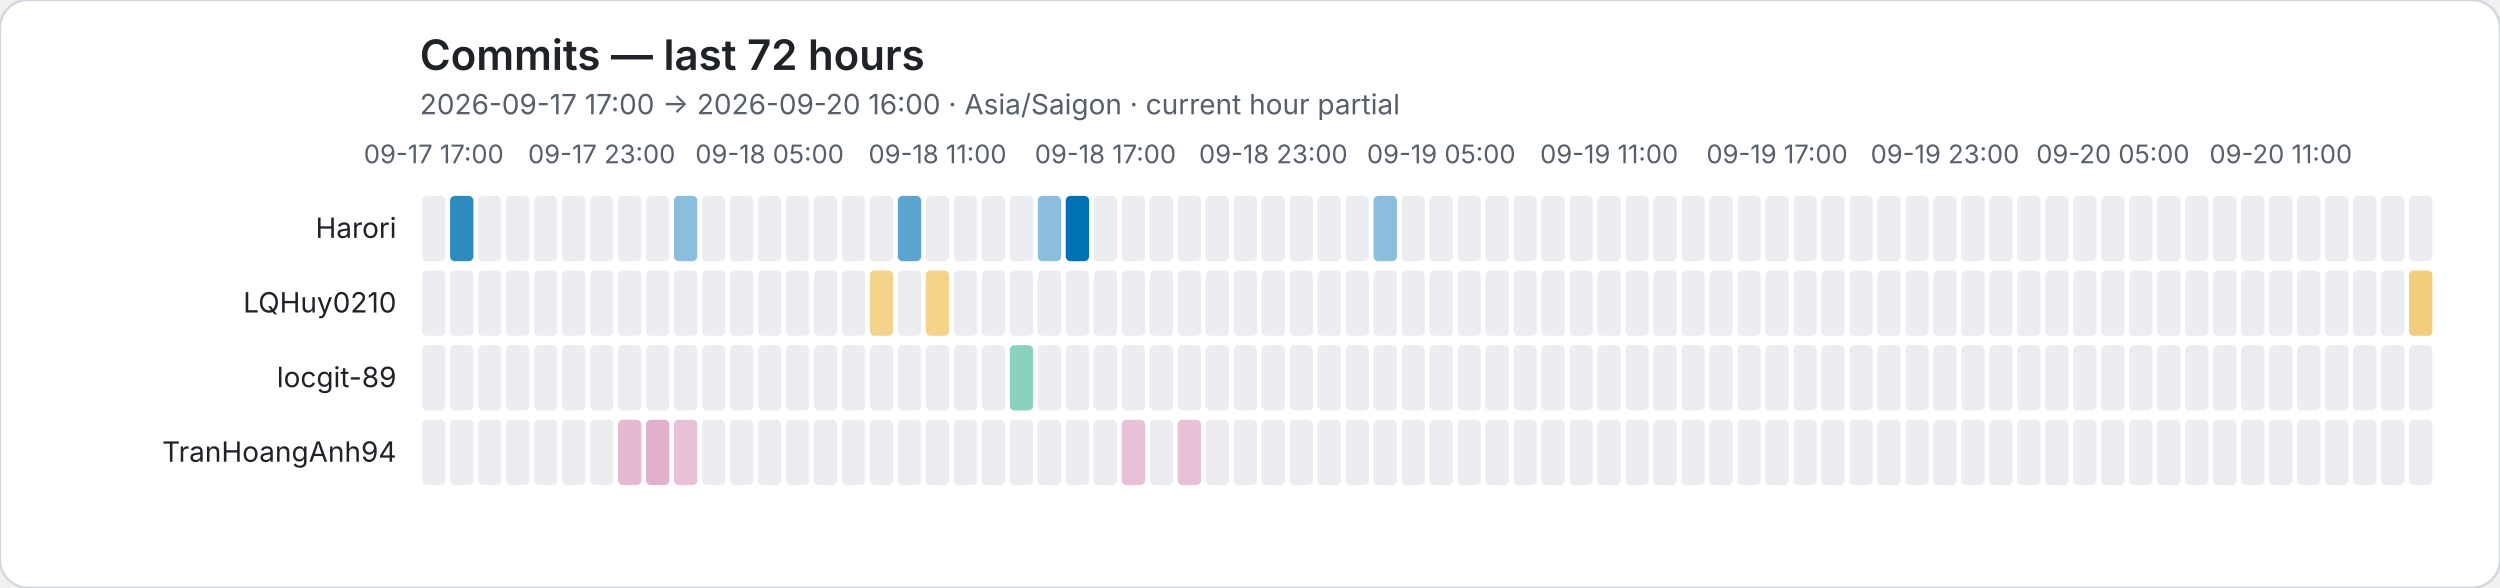
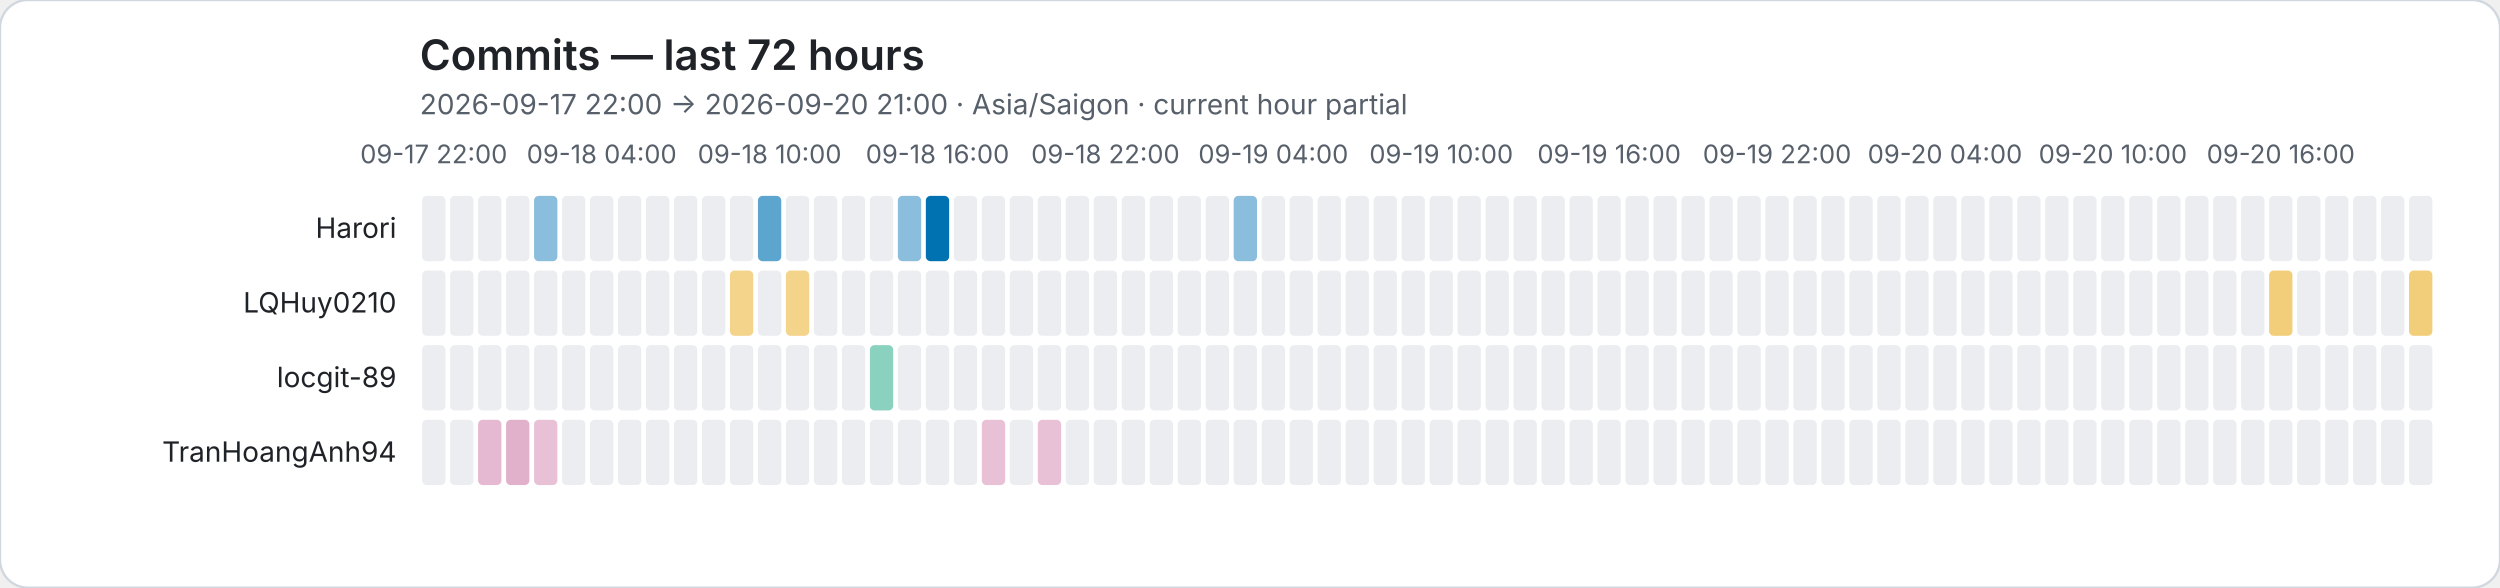
<svg xmlns="http://www.w3.org/2000/svg" role="img" viewBox="0 0 1072 252">
  <rect width="1072" height="252" rx="12" fill="#ffffff" stroke="#d0d7de" />
  <style>text{font-family:system-ui,-apple-system,BlinkMacSystemFont,"Segoe UI",sans-serif}.axis{fill:#57606a;font-size:11px}.heading{fill:#1f2328;font-size:18px;font-weight:600}.subheading{fill:#57606a;font-size:12px}.name{fill:#1f2328;font-size:12px}</style>
  <text class="heading" x="180" y="30">Commits — last 72 hours</text>
-   <text class="subheading" x="180" y="49">2026-09-17 17:00 → 2026-09-20 16:00 · Asia/Saigon · current hour partial</text>
-   <text class="axis" x="186" y="70" text-anchor="middle">09-17 17:00</text>
-   <text class="axis" x="258" y="70" text-anchor="middle">09-17 23:00</text>
-   <text class="axis" x="330" y="70" text-anchor="middle">09-18 05:00</text>
-   <text class="axis" x="402" y="70" text-anchor="middle">09-18 11:00</text>
-   <text class="axis" x="474" y="70" text-anchor="middle">09-18 17:00</text>
-   <text class="axis" x="546" y="70" text-anchor="middle">09-18 23:00</text>
-   <text class="axis" x="618" y="70" text-anchor="middle">09-19 05:00</text>
-   <text class="axis" x="690" y="70" text-anchor="middle">09-19 11:00</text>
-   <text class="axis" x="762" y="70" text-anchor="middle">09-19 17:00</text>
-   <text class="axis" x="834" y="70" text-anchor="middle">09-19 23:00</text>
-   <text class="axis" x="906" y="70" text-anchor="middle">09-20 05:00</text>
-   <text class="axis" x="978" y="70" text-anchor="middle">09-20 11:00</text>
+   <text class="subheading" x="180" y="49">2026-09-17 22:00 → 2026-09-20 21:00 · Asia/Saigon · current hour partial</text>
+   <text class="axis" x="186" y="70" text-anchor="middle">09-17 22:00</text>
+   <text class="axis" x="258" y="70" text-anchor="middle">09-18 04:00</text>
+   <text class="axis" x="330" y="70" text-anchor="middle">09-18 10:00</text>
+   <text class="axis" x="402" y="70" text-anchor="middle">09-18 16:00</text>
+   <text class="axis" x="474" y="70" text-anchor="middle">09-18 22:00</text>
+   <text class="axis" x="546" y="70" text-anchor="middle">09-19 04:00</text>
+   <text class="axis" x="618" y="70" text-anchor="middle">09-19 10:00</text>
+   <text class="axis" x="690" y="70" text-anchor="middle">09-19 16:00</text>
+   <text class="axis" x="762" y="70" text-anchor="middle">09-19 22:00</text>
+   <text class="axis" x="834" y="70" text-anchor="middle">09-20 04:00</text>
+   <text class="axis" x="906" y="70" text-anchor="middle">09-20 10:00</text>
+   <text class="axis" x="978" y="70" text-anchor="middle">09-20 16:00</text>
  <text class="name" x="170" y="102" text-anchor="end">Harori</text>
  <rect data-hour="0" x="181" y="84" width="10" height="28" rx="2" fill="#ebedf0" />
-   <rect data-hour="1" x="193" y="84" width="10" height="28" rx="2" fill="rgba(0, 114, 178, 0.82)" />
+   <rect data-hour="1" x="193" y="84" width="10" height="28" rx="2" fill="#ebedf0" />
  <rect data-hour="2" x="205" y="84" width="10" height="28" rx="2" fill="#ebedf0" />
  <rect data-hour="3" x="217" y="84" width="10" height="28" rx="2" fill="#ebedf0" />
-   <rect data-hour="4" x="229" y="84" width="10" height="28" rx="2" fill="#ebedf0" />
+   <rect data-hour="4" x="229" y="84" width="10" height="28" rx="2" fill="rgba(0, 114, 178, 0.46)" />
  <rect data-hour="5" x="241" y="84" width="10" height="28" rx="2" fill="#ebedf0" />
  <rect data-hour="6" x="253" y="84" width="10" height="28" rx="2" fill="#ebedf0" />
  <rect data-hour="7" x="265" y="84" width="10" height="28" rx="2" fill="#ebedf0" />
  <rect data-hour="8" x="277" y="84" width="10" height="28" rx="2" fill="#ebedf0" />
-   <rect data-hour="9" x="289" y="84" width="10" height="28" rx="2" fill="rgba(0, 114, 178, 0.46)" />
+   <rect data-hour="9" x="289" y="84" width="10" height="28" rx="2" fill="#ebedf0" />
  <rect data-hour="10" x="301" y="84" width="10" height="28" rx="2" fill="#ebedf0" />
  <rect data-hour="11" x="313" y="84" width="10" height="28" rx="2" fill="#ebedf0" />
-   <rect data-hour="12" x="325" y="84" width="10" height="28" rx="2" fill="#ebedf0" />
+   <rect data-hour="12" x="325" y="84" width="10" height="28" rx="2" fill="rgba(0, 114, 178, 0.64)" />
  <rect data-hour="13" x="337" y="84" width="10" height="28" rx="2" fill="#ebedf0" />
  <rect data-hour="14" x="349" y="84" width="10" height="28" rx="2" fill="#ebedf0" />
  <rect data-hour="15" x="361" y="84" width="10" height="28" rx="2" fill="#ebedf0" />
  <rect data-hour="16" x="373" y="84" width="10" height="28" rx="2" fill="#ebedf0" />
-   <rect data-hour="17" x="385" y="84" width="10" height="28" rx="2" fill="rgba(0, 114, 178, 0.64)" />
-   <rect data-hour="18" x="397" y="84" width="10" height="28" rx="2" fill="#ebedf0" />
+   <rect data-hour="17" x="385" y="84" width="10" height="28" rx="2" fill="rgba(0, 114, 178, 0.46)" />
+   <rect data-hour="18" x="397" y="84" width="10" height="28" rx="2" fill="rgba(0, 114, 178, 1.00)" />
  <rect data-hour="19" x="409" y="84" width="10" height="28" rx="2" fill="#ebedf0" />
  <rect data-hour="20" x="421" y="84" width="10" height="28" rx="2" fill="#ebedf0" />
  <rect data-hour="21" x="433" y="84" width="10" height="28" rx="2" fill="#ebedf0" />
-   <rect data-hour="22" x="445" y="84" width="10" height="28" rx="2" fill="rgba(0, 114, 178, 0.46)" />
-   <rect data-hour="23" x="457" y="84" width="10" height="28" rx="2" fill="rgba(0, 114, 178, 1.00)" />
+   <rect data-hour="22" x="445" y="84" width="10" height="28" rx="2" fill="#ebedf0" />
+   <rect data-hour="23" x="457" y="84" width="10" height="28" rx="2" fill="#ebedf0" />
  <rect data-hour="24" x="469" y="84" width="10" height="28" rx="2" fill="#ebedf0" />
  <rect data-hour="25" x="481" y="84" width="10" height="28" rx="2" fill="#ebedf0" />
  <rect data-hour="26" x="493" y="84" width="10" height="28" rx="2" fill="#ebedf0" />
  <rect data-hour="27" x="505" y="84" width="10" height="28" rx="2" fill="#ebedf0" />
  <rect data-hour="28" x="517" y="84" width="10" height="28" rx="2" fill="#ebedf0" />
-   <rect data-hour="29" x="529" y="84" width="10" height="28" rx="2" fill="#ebedf0" />
+   <rect data-hour="29" x="529" y="84" width="10" height="28" rx="2" fill="rgba(0, 114, 178, 0.46)" />
  <rect data-hour="30" x="541" y="84" width="10" height="28" rx="2" fill="#ebedf0" />
  <rect data-hour="31" x="553" y="84" width="10" height="28" rx="2" fill="#ebedf0" />
  <rect data-hour="32" x="565" y="84" width="10" height="28" rx="2" fill="#ebedf0" />
  <rect data-hour="33" x="577" y="84" width="10" height="28" rx="2" fill="#ebedf0" />
-   <rect data-hour="34" x="589" y="84" width="10" height="28" rx="2" fill="rgba(0, 114, 178, 0.46)" />
+   <rect data-hour="34" x="589" y="84" width="10" height="28" rx="2" fill="#ebedf0" />
  <rect data-hour="35" x="601" y="84" width="10" height="28" rx="2" fill="#ebedf0" />
  <rect data-hour="36" x="613" y="84" width="10" height="28" rx="2" fill="#ebedf0" />
  <rect data-hour="37" x="625" y="84" width="10" height="28" rx="2" fill="#ebedf0" />
  <rect data-hour="38" x="637" y="84" width="10" height="28" rx="2" fill="#ebedf0" />
  <rect data-hour="39" x="649" y="84" width="10" height="28" rx="2" fill="#ebedf0" />
  <rect data-hour="40" x="661" y="84" width="10" height="28" rx="2" fill="#ebedf0" />
  <rect data-hour="41" x="673" y="84" width="10" height="28" rx="2" fill="#ebedf0" />
  <rect data-hour="42" x="685" y="84" width="10" height="28" rx="2" fill="#ebedf0" />
  <rect data-hour="43" x="697" y="84" width="10" height="28" rx="2" fill="#ebedf0" />
  <rect data-hour="44" x="709" y="84" width="10" height="28" rx="2" fill="#ebedf0" />
  <rect data-hour="45" x="721" y="84" width="10" height="28" rx="2" fill="#ebedf0" />
  <rect data-hour="46" x="733" y="84" width="10" height="28" rx="2" fill="#ebedf0" />
  <rect data-hour="47" x="745" y="84" width="10" height="28" rx="2" fill="#ebedf0" />
  <rect data-hour="48" x="757" y="84" width="10" height="28" rx="2" fill="#ebedf0" />
  <rect data-hour="49" x="769" y="84" width="10" height="28" rx="2" fill="#ebedf0" />
  <rect data-hour="50" x="781" y="84" width="10" height="28" rx="2" fill="#ebedf0" />
  <rect data-hour="51" x="793" y="84" width="10" height="28" rx="2" fill="#ebedf0" />
  <rect data-hour="52" x="805" y="84" width="10" height="28" rx="2" fill="#ebedf0" />
  <rect data-hour="53" x="817" y="84" width="10" height="28" rx="2" fill="#ebedf0" />
  <rect data-hour="54" x="829" y="84" width="10" height="28" rx="2" fill="#ebedf0" />
  <rect data-hour="55" x="841" y="84" width="10" height="28" rx="2" fill="#ebedf0" />
  <rect data-hour="56" x="853" y="84" width="10" height="28" rx="2" fill="#ebedf0" />
  <rect data-hour="57" x="865" y="84" width="10" height="28" rx="2" fill="#ebedf0" />
  <rect data-hour="58" x="877" y="84" width="10" height="28" rx="2" fill="#ebedf0" />
  <rect data-hour="59" x="889" y="84" width="10" height="28" rx="2" fill="#ebedf0" />
  <rect data-hour="60" x="901" y="84" width="10" height="28" rx="2" fill="#ebedf0" />
  <rect data-hour="61" x="913" y="84" width="10" height="28" rx="2" fill="#ebedf0" />
  <rect data-hour="62" x="925" y="84" width="10" height="28" rx="2" fill="#ebedf0" />
  <rect data-hour="63" x="937" y="84" width="10" height="28" rx="2" fill="#ebedf0" />
  <rect data-hour="64" x="949" y="84" width="10" height="28" rx="2" fill="#ebedf0" />
  <rect data-hour="65" x="961" y="84" width="10" height="28" rx="2" fill="#ebedf0" />
  <rect data-hour="66" x="973" y="84" width="10" height="28" rx="2" fill="#ebedf0" />
  <rect data-hour="67" x="985" y="84" width="10" height="28" rx="2" fill="#ebedf0" />
  <rect data-hour="68" x="997" y="84" width="10" height="28" rx="2" fill="#ebedf0" />
  <rect data-hour="69" x="1009" y="84" width="10" height="28" rx="2" fill="#ebedf0" />
  <rect data-hour="70" x="1021" y="84" width="10" height="28" rx="2" fill="#ebedf0" />
  <rect data-hour="71" x="1033" y="84" width="10" height="28" rx="2" fill="#ebedf0" />
  <text class="name" x="170" y="134" text-anchor="end">LQHuy0210</text>
  <rect data-hour="0" x="181" y="116" width="10" height="28" rx="2" fill="#ebedf0" />
  <rect data-hour="1" x="193" y="116" width="10" height="28" rx="2" fill="#ebedf0" />
  <rect data-hour="2" x="205" y="116" width="10" height="28" rx="2" fill="#ebedf0" />
  <rect data-hour="3" x="217" y="116" width="10" height="28" rx="2" fill="#ebedf0" />
  <rect data-hour="4" x="229" y="116" width="10" height="28" rx="2" fill="#ebedf0" />
  <rect data-hour="5" x="241" y="116" width="10" height="28" rx="2" fill="#ebedf0" />
  <rect data-hour="6" x="253" y="116" width="10" height="28" rx="2" fill="#ebedf0" />
  <rect data-hour="7" x="265" y="116" width="10" height="28" rx="2" fill="#ebedf0" />
  <rect data-hour="8" x="277" y="116" width="10" height="28" rx="2" fill="#ebedf0" />
  <rect data-hour="9" x="289" y="116" width="10" height="28" rx="2" fill="#ebedf0" />
  <rect data-hour="10" x="301" y="116" width="10" height="28" rx="2" fill="#ebedf0" />
-   <rect data-hour="11" x="313" y="116" width="10" height="28" rx="2" fill="#ebedf0" />
+   <rect data-hour="11" x="313" y="116" width="10" height="28" rx="2" fill="rgba(230, 159, 0, 0.46)" />
  <rect data-hour="12" x="325" y="116" width="10" height="28" rx="2" fill="#ebedf0" />
-   <rect data-hour="13" x="337" y="116" width="10" height="28" rx="2" fill="#ebedf0" />
+   <rect data-hour="13" x="337" y="116" width="10" height="28" rx="2" fill="rgba(230, 159, 0, 0.46)" />
  <rect data-hour="14" x="349" y="116" width="10" height="28" rx="2" fill="#ebedf0" />
  <rect data-hour="15" x="361" y="116" width="10" height="28" rx="2" fill="#ebedf0" />
-   <rect data-hour="16" x="373" y="116" width="10" height="28" rx="2" fill="rgba(230, 159, 0, 0.46)" />
+   <rect data-hour="16" x="373" y="116" width="10" height="28" rx="2" fill="#ebedf0" />
  <rect data-hour="17" x="385" y="116" width="10" height="28" rx="2" fill="#ebedf0" />
-   <rect data-hour="18" x="397" y="116" width="10" height="28" rx="2" fill="rgba(230, 159, 0, 0.46)" />
+   <rect data-hour="18" x="397" y="116" width="10" height="28" rx="2" fill="#ebedf0" />
  <rect data-hour="19" x="409" y="116" width="10" height="28" rx="2" fill="#ebedf0" />
  <rect data-hour="20" x="421" y="116" width="10" height="28" rx="2" fill="#ebedf0" />
  <rect data-hour="21" x="433" y="116" width="10" height="28" rx="2" fill="#ebedf0" />
  <rect data-hour="22" x="445" y="116" width="10" height="28" rx="2" fill="#ebedf0" />
  <rect data-hour="23" x="457" y="116" width="10" height="28" rx="2" fill="#ebedf0" />
  <rect data-hour="24" x="469" y="116" width="10" height="28" rx="2" fill="#ebedf0" />
  <rect data-hour="25" x="481" y="116" width="10" height="28" rx="2" fill="#ebedf0" />
  <rect data-hour="26" x="493" y="116" width="10" height="28" rx="2" fill="#ebedf0" />
  <rect data-hour="27" x="505" y="116" width="10" height="28" rx="2" fill="#ebedf0" />
  <rect data-hour="28" x="517" y="116" width="10" height="28" rx="2" fill="#ebedf0" />
  <rect data-hour="29" x="529" y="116" width="10" height="28" rx="2" fill="#ebedf0" />
  <rect data-hour="30" x="541" y="116" width="10" height="28" rx="2" fill="#ebedf0" />
  <rect data-hour="31" x="553" y="116" width="10" height="28" rx="2" fill="#ebedf0" />
  <rect data-hour="32" x="565" y="116" width="10" height="28" rx="2" fill="#ebedf0" />
  <rect data-hour="33" x="577" y="116" width="10" height="28" rx="2" fill="#ebedf0" />
  <rect data-hour="34" x="589" y="116" width="10" height="28" rx="2" fill="#ebedf0" />
  <rect data-hour="35" x="601" y="116" width="10" height="28" rx="2" fill="#ebedf0" />
  <rect data-hour="36" x="613" y="116" width="10" height="28" rx="2" fill="#ebedf0" />
  <rect data-hour="37" x="625" y="116" width="10" height="28" rx="2" fill="#ebedf0" />
  <rect data-hour="38" x="637" y="116" width="10" height="28" rx="2" fill="#ebedf0" />
  <rect data-hour="39" x="649" y="116" width="10" height="28" rx="2" fill="#ebedf0" />
  <rect data-hour="40" x="661" y="116" width="10" height="28" rx="2" fill="#ebedf0" />
  <rect data-hour="41" x="673" y="116" width="10" height="28" rx="2" fill="#ebedf0" />
  <rect data-hour="42" x="685" y="116" width="10" height="28" rx="2" fill="#ebedf0" />
  <rect data-hour="43" x="697" y="116" width="10" height="28" rx="2" fill="#ebedf0" />
  <rect data-hour="44" x="709" y="116" width="10" height="28" rx="2" fill="#ebedf0" />
  <rect data-hour="45" x="721" y="116" width="10" height="28" rx="2" fill="#ebedf0" />
  <rect data-hour="46" x="733" y="116" width="10" height="28" rx="2" fill="#ebedf0" />
  <rect data-hour="47" x="745" y="116" width="10" height="28" rx="2" fill="#ebedf0" />
  <rect data-hour="48" x="757" y="116" width="10" height="28" rx="2" fill="#ebedf0" />
  <rect data-hour="49" x="769" y="116" width="10" height="28" rx="2" fill="#ebedf0" />
  <rect data-hour="50" x="781" y="116" width="10" height="28" rx="2" fill="#ebedf0" />
  <rect data-hour="51" x="793" y="116" width="10" height="28" rx="2" fill="#ebedf0" />
  <rect data-hour="52" x="805" y="116" width="10" height="28" rx="2" fill="#ebedf0" />
  <rect data-hour="53" x="817" y="116" width="10" height="28" rx="2" fill="#ebedf0" />
  <rect data-hour="54" x="829" y="116" width="10" height="28" rx="2" fill="#ebedf0" />
  <rect data-hour="55" x="841" y="116" width="10" height="28" rx="2" fill="#ebedf0" />
  <rect data-hour="56" x="853" y="116" width="10" height="28" rx="2" fill="#ebedf0" />
  <rect data-hour="57" x="865" y="116" width="10" height="28" rx="2" fill="#ebedf0" />
  <rect data-hour="58" x="877" y="116" width="10" height="28" rx="2" fill="#ebedf0" />
  <rect data-hour="59" x="889" y="116" width="10" height="28" rx="2" fill="#ebedf0" />
  <rect data-hour="60" x="901" y="116" width="10" height="28" rx="2" fill="#ebedf0" />
  <rect data-hour="61" x="913" y="116" width="10" height="28" rx="2" fill="#ebedf0" />
  <rect data-hour="62" x="925" y="116" width="10" height="28" rx="2" fill="#ebedf0" />
  <rect data-hour="63" x="937" y="116" width="10" height="28" rx="2" fill="#ebedf0" />
  <rect data-hour="64" x="949" y="116" width="10" height="28" rx="2" fill="#ebedf0" />
  <rect data-hour="65" x="961" y="116" width="10" height="28" rx="2" fill="#ebedf0" />
-   <rect data-hour="66" x="973" y="116" width="10" height="28" rx="2" fill="#ebedf0" />
+   <rect data-hour="66" x="973" y="116" width="10" height="28" rx="2" fill="rgba(230, 159, 0, 0.52)" />
  <rect data-hour="67" x="985" y="116" width="10" height="28" rx="2" fill="#ebedf0" />
  <rect data-hour="68" x="997" y="116" width="10" height="28" rx="2" fill="#ebedf0" />
  <rect data-hour="69" x="1009" y="116" width="10" height="28" rx="2" fill="#ebedf0" />
  <rect data-hour="70" x="1021" y="116" width="10" height="28" rx="2" fill="#ebedf0" />
  <rect data-hour="71" x="1033" y="116" width="10" height="28" rx="2" fill="rgba(230, 159, 0, 0.52)" />
  <text class="name" x="170" y="166" text-anchor="end">locgit-89</text>
  <rect data-hour="0" x="181" y="148" width="10" height="28" rx="2" fill="#ebedf0" />
  <rect data-hour="1" x="193" y="148" width="10" height="28" rx="2" fill="#ebedf0" />
  <rect data-hour="2" x="205" y="148" width="10" height="28" rx="2" fill="#ebedf0" />
  <rect data-hour="3" x="217" y="148" width="10" height="28" rx="2" fill="#ebedf0" />
  <rect data-hour="4" x="229" y="148" width="10" height="28" rx="2" fill="#ebedf0" />
  <rect data-hour="5" x="241" y="148" width="10" height="28" rx="2" fill="#ebedf0" />
  <rect data-hour="6" x="253" y="148" width="10" height="28" rx="2" fill="#ebedf0" />
  <rect data-hour="7" x="265" y="148" width="10" height="28" rx="2" fill="#ebedf0" />
  <rect data-hour="8" x="277" y="148" width="10" height="28" rx="2" fill="#ebedf0" />
  <rect data-hour="9" x="289" y="148" width="10" height="28" rx="2" fill="#ebedf0" />
  <rect data-hour="10" x="301" y="148" width="10" height="28" rx="2" fill="#ebedf0" />
  <rect data-hour="11" x="313" y="148" width="10" height="28" rx="2" fill="#ebedf0" />
  <rect data-hour="12" x="325" y="148" width="10" height="28" rx="2" fill="#ebedf0" />
  <rect data-hour="13" x="337" y="148" width="10" height="28" rx="2" fill="#ebedf0" />
  <rect data-hour="14" x="349" y="148" width="10" height="28" rx="2" fill="#ebedf0" />
  <rect data-hour="15" x="361" y="148" width="10" height="28" rx="2" fill="#ebedf0" />
-   <rect data-hour="16" x="373" y="148" width="10" height="28" rx="2" fill="#ebedf0" />
+   <rect data-hour="16" x="373" y="148" width="10" height="28" rx="2" fill="rgba(0, 158, 115, 0.46)" />
  <rect data-hour="17" x="385" y="148" width="10" height="28" rx="2" fill="#ebedf0" />
  <rect data-hour="18" x="397" y="148" width="10" height="28" rx="2" fill="#ebedf0" />
  <rect data-hour="19" x="409" y="148" width="10" height="28" rx="2" fill="#ebedf0" />
  <rect data-hour="20" x="421" y="148" width="10" height="28" rx="2" fill="#ebedf0" />
-   <rect data-hour="21" x="433" y="148" width="10" height="28" rx="2" fill="rgba(0, 158, 115, 0.46)" />
+   <rect data-hour="21" x="433" y="148" width="10" height="28" rx="2" fill="#ebedf0" />
  <rect data-hour="22" x="445" y="148" width="10" height="28" rx="2" fill="#ebedf0" />
  <rect data-hour="23" x="457" y="148" width="10" height="28" rx="2" fill="#ebedf0" />
  <rect data-hour="24" x="469" y="148" width="10" height="28" rx="2" fill="#ebedf0" />
  <rect data-hour="25" x="481" y="148" width="10" height="28" rx="2" fill="#ebedf0" />
  <rect data-hour="26" x="493" y="148" width="10" height="28" rx="2" fill="#ebedf0" />
  <rect data-hour="27" x="505" y="148" width="10" height="28" rx="2" fill="#ebedf0" />
  <rect data-hour="28" x="517" y="148" width="10" height="28" rx="2" fill="#ebedf0" />
  <rect data-hour="29" x="529" y="148" width="10" height="28" rx="2" fill="#ebedf0" />
  <rect data-hour="30" x="541" y="148" width="10" height="28" rx="2" fill="#ebedf0" />
  <rect data-hour="31" x="553" y="148" width="10" height="28" rx="2" fill="#ebedf0" />
  <rect data-hour="32" x="565" y="148" width="10" height="28" rx="2" fill="#ebedf0" />
  <rect data-hour="33" x="577" y="148" width="10" height="28" rx="2" fill="#ebedf0" />
  <rect data-hour="34" x="589" y="148" width="10" height="28" rx="2" fill="#ebedf0" />
  <rect data-hour="35" x="601" y="148" width="10" height="28" rx="2" fill="#ebedf0" />
  <rect data-hour="36" x="613" y="148" width="10" height="28" rx="2" fill="#ebedf0" />
  <rect data-hour="37" x="625" y="148" width="10" height="28" rx="2" fill="#ebedf0" />
  <rect data-hour="38" x="637" y="148" width="10" height="28" rx="2" fill="#ebedf0" />
  <rect data-hour="39" x="649" y="148" width="10" height="28" rx="2" fill="#ebedf0" />
  <rect data-hour="40" x="661" y="148" width="10" height="28" rx="2" fill="#ebedf0" />
  <rect data-hour="41" x="673" y="148" width="10" height="28" rx="2" fill="#ebedf0" />
  <rect data-hour="42" x="685" y="148" width="10" height="28" rx="2" fill="#ebedf0" />
  <rect data-hour="43" x="697" y="148" width="10" height="28" rx="2" fill="#ebedf0" />
  <rect data-hour="44" x="709" y="148" width="10" height="28" rx="2" fill="#ebedf0" />
  <rect data-hour="45" x="721" y="148" width="10" height="28" rx="2" fill="#ebedf0" />
  <rect data-hour="46" x="733" y="148" width="10" height="28" rx="2" fill="#ebedf0" />
  <rect data-hour="47" x="745" y="148" width="10" height="28" rx="2" fill="#ebedf0" />
  <rect data-hour="48" x="757" y="148" width="10" height="28" rx="2" fill="#ebedf0" />
  <rect data-hour="49" x="769" y="148" width="10" height="28" rx="2" fill="#ebedf0" />
  <rect data-hour="50" x="781" y="148" width="10" height="28" rx="2" fill="#ebedf0" />
  <rect data-hour="51" x="793" y="148" width="10" height="28" rx="2" fill="#ebedf0" />
  <rect data-hour="52" x="805" y="148" width="10" height="28" rx="2" fill="#ebedf0" />
  <rect data-hour="53" x="817" y="148" width="10" height="28" rx="2" fill="#ebedf0" />
  <rect data-hour="54" x="829" y="148" width="10" height="28" rx="2" fill="#ebedf0" />
  <rect data-hour="55" x="841" y="148" width="10" height="28" rx="2" fill="#ebedf0" />
  <rect data-hour="56" x="853" y="148" width="10" height="28" rx="2" fill="#ebedf0" />
  <rect data-hour="57" x="865" y="148" width="10" height="28" rx="2" fill="#ebedf0" />
  <rect data-hour="58" x="877" y="148" width="10" height="28" rx="2" fill="#ebedf0" />
  <rect data-hour="59" x="889" y="148" width="10" height="28" rx="2" fill="#ebedf0" />
  <rect data-hour="60" x="901" y="148" width="10" height="28" rx="2" fill="#ebedf0" />
  <rect data-hour="61" x="913" y="148" width="10" height="28" rx="2" fill="#ebedf0" />
  <rect data-hour="62" x="925" y="148" width="10" height="28" rx="2" fill="#ebedf0" />
  <rect data-hour="63" x="937" y="148" width="10" height="28" rx="2" fill="#ebedf0" />
  <rect data-hour="64" x="949" y="148" width="10" height="28" rx="2" fill="#ebedf0" />
  <rect data-hour="65" x="961" y="148" width="10" height="28" rx="2" fill="#ebedf0" />
  <rect data-hour="66" x="973" y="148" width="10" height="28" rx="2" fill="#ebedf0" />
  <rect data-hour="67" x="985" y="148" width="10" height="28" rx="2" fill="#ebedf0" />
  <rect data-hour="68" x="997" y="148" width="10" height="28" rx="2" fill="#ebedf0" />
  <rect data-hour="69" x="1009" y="148" width="10" height="28" rx="2" fill="#ebedf0" />
  <rect data-hour="70" x="1021" y="148" width="10" height="28" rx="2" fill="#ebedf0" />
  <rect data-hour="71" x="1033" y="148" width="10" height="28" rx="2" fill="#ebedf0" />
  <text class="name" x="170" y="198" text-anchor="end">TranHoangAnh94</text>
  <rect data-hour="0" x="181" y="180" width="10" height="28" rx="2" fill="#ebedf0" />
  <rect data-hour="1" x="193" y="180" width="10" height="28" rx="2" fill="#ebedf0" />
-   <rect data-hour="2" x="205" y="180" width="10" height="28" rx="2" fill="#ebedf0" />
-   <rect data-hour="3" x="217" y="180" width="10" height="28" rx="2" fill="#ebedf0" />
-   <rect data-hour="4" x="229" y="180" width="10" height="28" rx="2" fill="#ebedf0" />
+   <rect data-hour="2" x="205" y="180" width="10" height="28" rx="2" fill="rgba(204, 121, 167, 0.52)" />
+   <rect data-hour="3" x="217" y="180" width="10" height="28" rx="2" fill="rgba(204, 121, 167, 0.58)" />
+   <rect data-hour="4" x="229" y="180" width="10" height="28" rx="2" fill="rgba(204, 121, 167, 0.46)" />
  <rect data-hour="5" x="241" y="180" width="10" height="28" rx="2" fill="#ebedf0" />
  <rect data-hour="6" x="253" y="180" width="10" height="28" rx="2" fill="#ebedf0" />
-   <rect data-hour="7" x="265" y="180" width="10" height="28" rx="2" fill="rgba(204, 121, 167, 0.52)" />
-   <rect data-hour="8" x="277" y="180" width="10" height="28" rx="2" fill="rgba(204, 121, 167, 0.58)" />
-   <rect data-hour="9" x="289" y="180" width="10" height="28" rx="2" fill="rgba(204, 121, 167, 0.46)" />
+   <rect data-hour="7" x="265" y="180" width="10" height="28" rx="2" fill="#ebedf0" />
+   <rect data-hour="8" x="277" y="180" width="10" height="28" rx="2" fill="#ebedf0" />
+   <rect data-hour="9" x="289" y="180" width="10" height="28" rx="2" fill="#ebedf0" />
  <rect data-hour="10" x="301" y="180" width="10" height="28" rx="2" fill="#ebedf0" />
  <rect data-hour="11" x="313" y="180" width="10" height="28" rx="2" fill="#ebedf0" />
  <rect data-hour="12" x="325" y="180" width="10" height="28" rx="2" fill="#ebedf0" />
  <rect data-hour="13" x="337" y="180" width="10" height="28" rx="2" fill="#ebedf0" />
  <rect data-hour="14" x="349" y="180" width="10" height="28" rx="2" fill="#ebedf0" />
  <rect data-hour="15" x="361" y="180" width="10" height="28" rx="2" fill="#ebedf0" />
  <rect data-hour="16" x="373" y="180" width="10" height="28" rx="2" fill="#ebedf0" />
  <rect data-hour="17" x="385" y="180" width="10" height="28" rx="2" fill="#ebedf0" />
  <rect data-hour="18" x="397" y="180" width="10" height="28" rx="2" fill="#ebedf0" />
  <rect data-hour="19" x="409" y="180" width="10" height="28" rx="2" fill="#ebedf0" />
-   <rect data-hour="20" x="421" y="180" width="10" height="28" rx="2" fill="#ebedf0" />
+   <rect data-hour="20" x="421" y="180" width="10" height="28" rx="2" fill="rgba(204, 121, 167, 0.46)" />
  <rect data-hour="21" x="433" y="180" width="10" height="28" rx="2" fill="#ebedf0" />
-   <rect data-hour="22" x="445" y="180" width="10" height="28" rx="2" fill="#ebedf0" />
+   <rect data-hour="22" x="445" y="180" width="10" height="28" rx="2" fill="rgba(204, 121, 167, 0.46)" />
  <rect data-hour="23" x="457" y="180" width="10" height="28" rx="2" fill="#ebedf0" />
  <rect data-hour="24" x="469" y="180" width="10" height="28" rx="2" fill="#ebedf0" />
-   <rect data-hour="25" x="481" y="180" width="10" height="28" rx="2" fill="rgba(204, 121, 167, 0.46)" />
+   <rect data-hour="25" x="481" y="180" width="10" height="28" rx="2" fill="#ebedf0" />
  <rect data-hour="26" x="493" y="180" width="10" height="28" rx="2" fill="#ebedf0" />
-   <rect data-hour="27" x="505" y="180" width="10" height="28" rx="2" fill="rgba(204, 121, 167, 0.46)" />
+   <rect data-hour="27" x="505" y="180" width="10" height="28" rx="2" fill="#ebedf0" />
  <rect data-hour="28" x="517" y="180" width="10" height="28" rx="2" fill="#ebedf0" />
  <rect data-hour="29" x="529" y="180" width="10" height="28" rx="2" fill="#ebedf0" />
  <rect data-hour="30" x="541" y="180" width="10" height="28" rx="2" fill="#ebedf0" />
  <rect data-hour="31" x="553" y="180" width="10" height="28" rx="2" fill="#ebedf0" />
  <rect data-hour="32" x="565" y="180" width="10" height="28" rx="2" fill="#ebedf0" />
  <rect data-hour="33" x="577" y="180" width="10" height="28" rx="2" fill="#ebedf0" />
  <rect data-hour="34" x="589" y="180" width="10" height="28" rx="2" fill="#ebedf0" />
  <rect data-hour="35" x="601" y="180" width="10" height="28" rx="2" fill="#ebedf0" />
  <rect data-hour="36" x="613" y="180" width="10" height="28" rx="2" fill="#ebedf0" />
  <rect data-hour="37" x="625" y="180" width="10" height="28" rx="2" fill="#ebedf0" />
  <rect data-hour="38" x="637" y="180" width="10" height="28" rx="2" fill="#ebedf0" />
  <rect data-hour="39" x="649" y="180" width="10" height="28" rx="2" fill="#ebedf0" />
  <rect data-hour="40" x="661" y="180" width="10" height="28" rx="2" fill="#ebedf0" />
  <rect data-hour="41" x="673" y="180" width="10" height="28" rx="2" fill="#ebedf0" />
  <rect data-hour="42" x="685" y="180" width="10" height="28" rx="2" fill="#ebedf0" />
  <rect data-hour="43" x="697" y="180" width="10" height="28" rx="2" fill="#ebedf0" />
  <rect data-hour="44" x="709" y="180" width="10" height="28" rx="2" fill="#ebedf0" />
  <rect data-hour="45" x="721" y="180" width="10" height="28" rx="2" fill="#ebedf0" />
  <rect data-hour="46" x="733" y="180" width="10" height="28" rx="2" fill="#ebedf0" />
  <rect data-hour="47" x="745" y="180" width="10" height="28" rx="2" fill="#ebedf0" />
  <rect data-hour="48" x="757" y="180" width="10" height="28" rx="2" fill="#ebedf0" />
  <rect data-hour="49" x="769" y="180" width="10" height="28" rx="2" fill="#ebedf0" />
  <rect data-hour="50" x="781" y="180" width="10" height="28" rx="2" fill="#ebedf0" />
  <rect data-hour="51" x="793" y="180" width="10" height="28" rx="2" fill="#ebedf0" />
  <rect data-hour="52" x="805" y="180" width="10" height="28" rx="2" fill="#ebedf0" />
  <rect data-hour="53" x="817" y="180" width="10" height="28" rx="2" fill="#ebedf0" />
  <rect data-hour="54" x="829" y="180" width="10" height="28" rx="2" fill="#ebedf0" />
  <rect data-hour="55" x="841" y="180" width="10" height="28" rx="2" fill="#ebedf0" />
  <rect data-hour="56" x="853" y="180" width="10" height="28" rx="2" fill="#ebedf0" />
  <rect data-hour="57" x="865" y="180" width="10" height="28" rx="2" fill="#ebedf0" />
  <rect data-hour="58" x="877" y="180" width="10" height="28" rx="2" fill="#ebedf0" />
  <rect data-hour="59" x="889" y="180" width="10" height="28" rx="2" fill="#ebedf0" />
  <rect data-hour="60" x="901" y="180" width="10" height="28" rx="2" fill="#ebedf0" />
  <rect data-hour="61" x="913" y="180" width="10" height="28" rx="2" fill="#ebedf0" />
  <rect data-hour="62" x="925" y="180" width="10" height="28" rx="2" fill="#ebedf0" />
  <rect data-hour="63" x="937" y="180" width="10" height="28" rx="2" fill="#ebedf0" />
  <rect data-hour="64" x="949" y="180" width="10" height="28" rx="2" fill="#ebedf0" />
  <rect data-hour="65" x="961" y="180" width="10" height="28" rx="2" fill="#ebedf0" />
  <rect data-hour="66" x="973" y="180" width="10" height="28" rx="2" fill="#ebedf0" />
  <rect data-hour="67" x="985" y="180" width="10" height="28" rx="2" fill="#ebedf0" />
  <rect data-hour="68" x="997" y="180" width="10" height="28" rx="2" fill="#ebedf0" />
  <rect data-hour="69" x="1009" y="180" width="10" height="28" rx="2" fill="#ebedf0" />
  <rect data-hour="70" x="1021" y="180" width="10" height="28" rx="2" fill="#ebedf0" />
  <rect data-hour="71" x="1033" y="180" width="10" height="28" rx="2" fill="#ebedf0" />
</svg>
